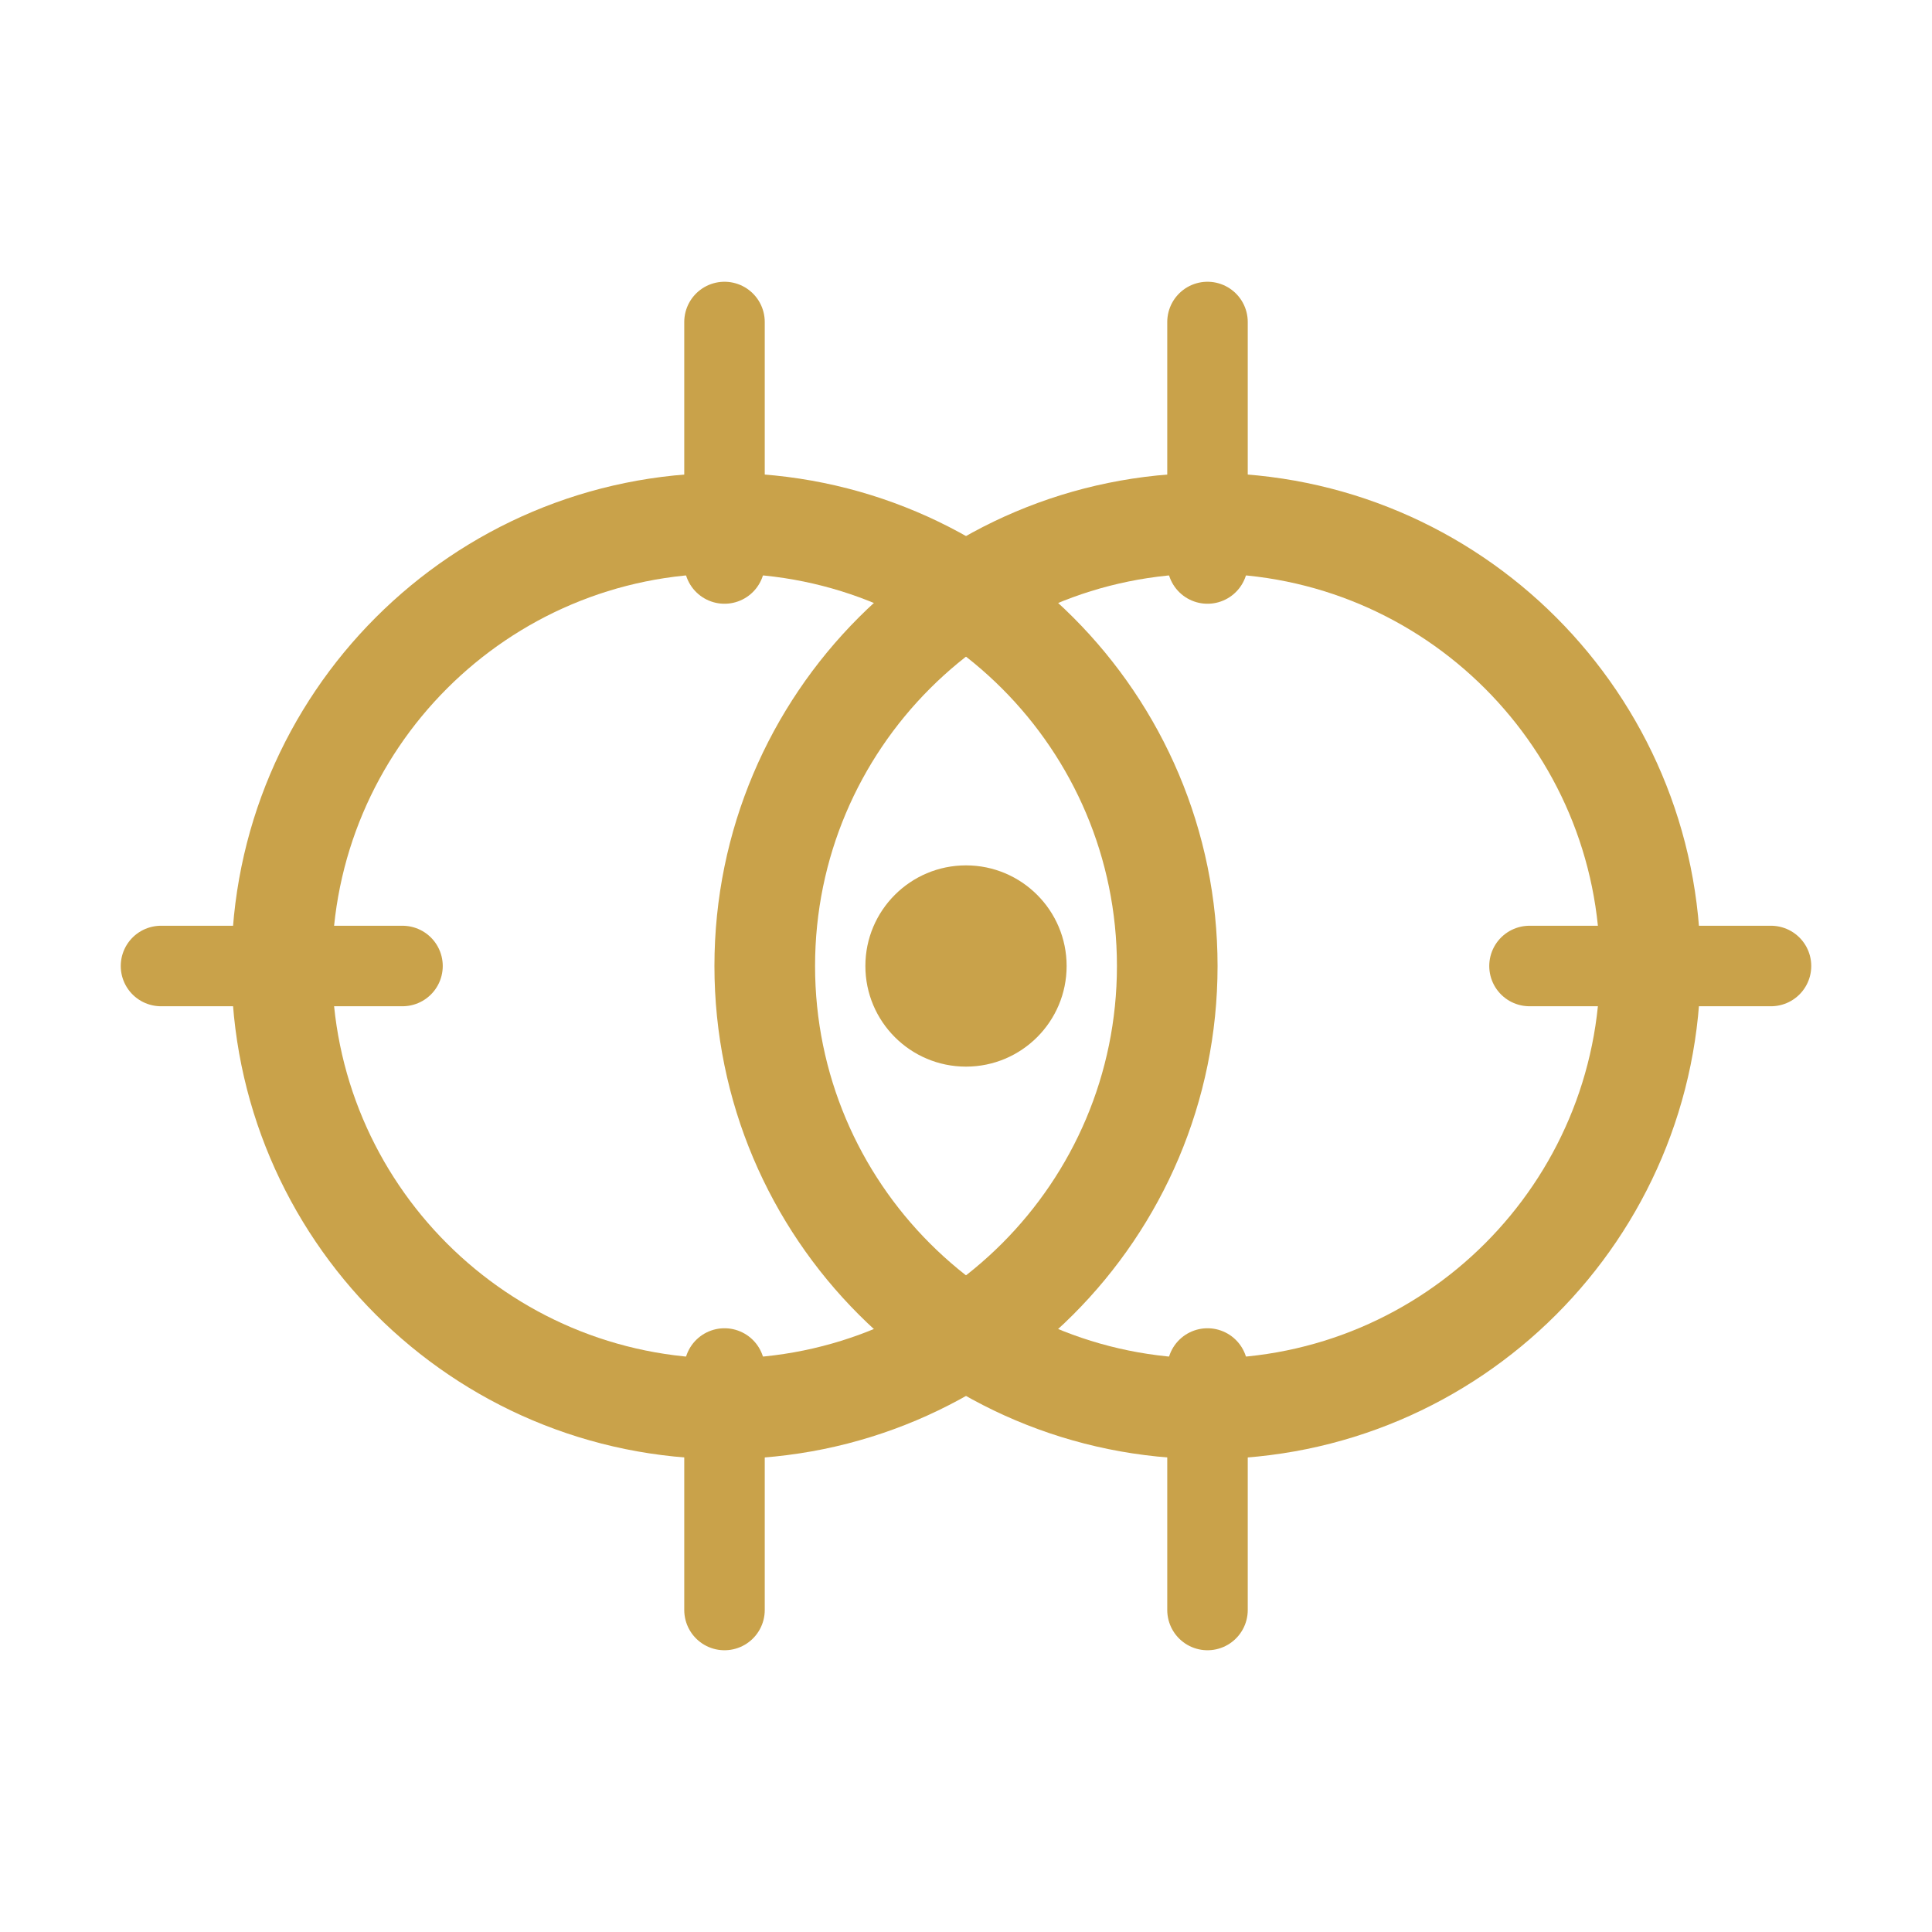
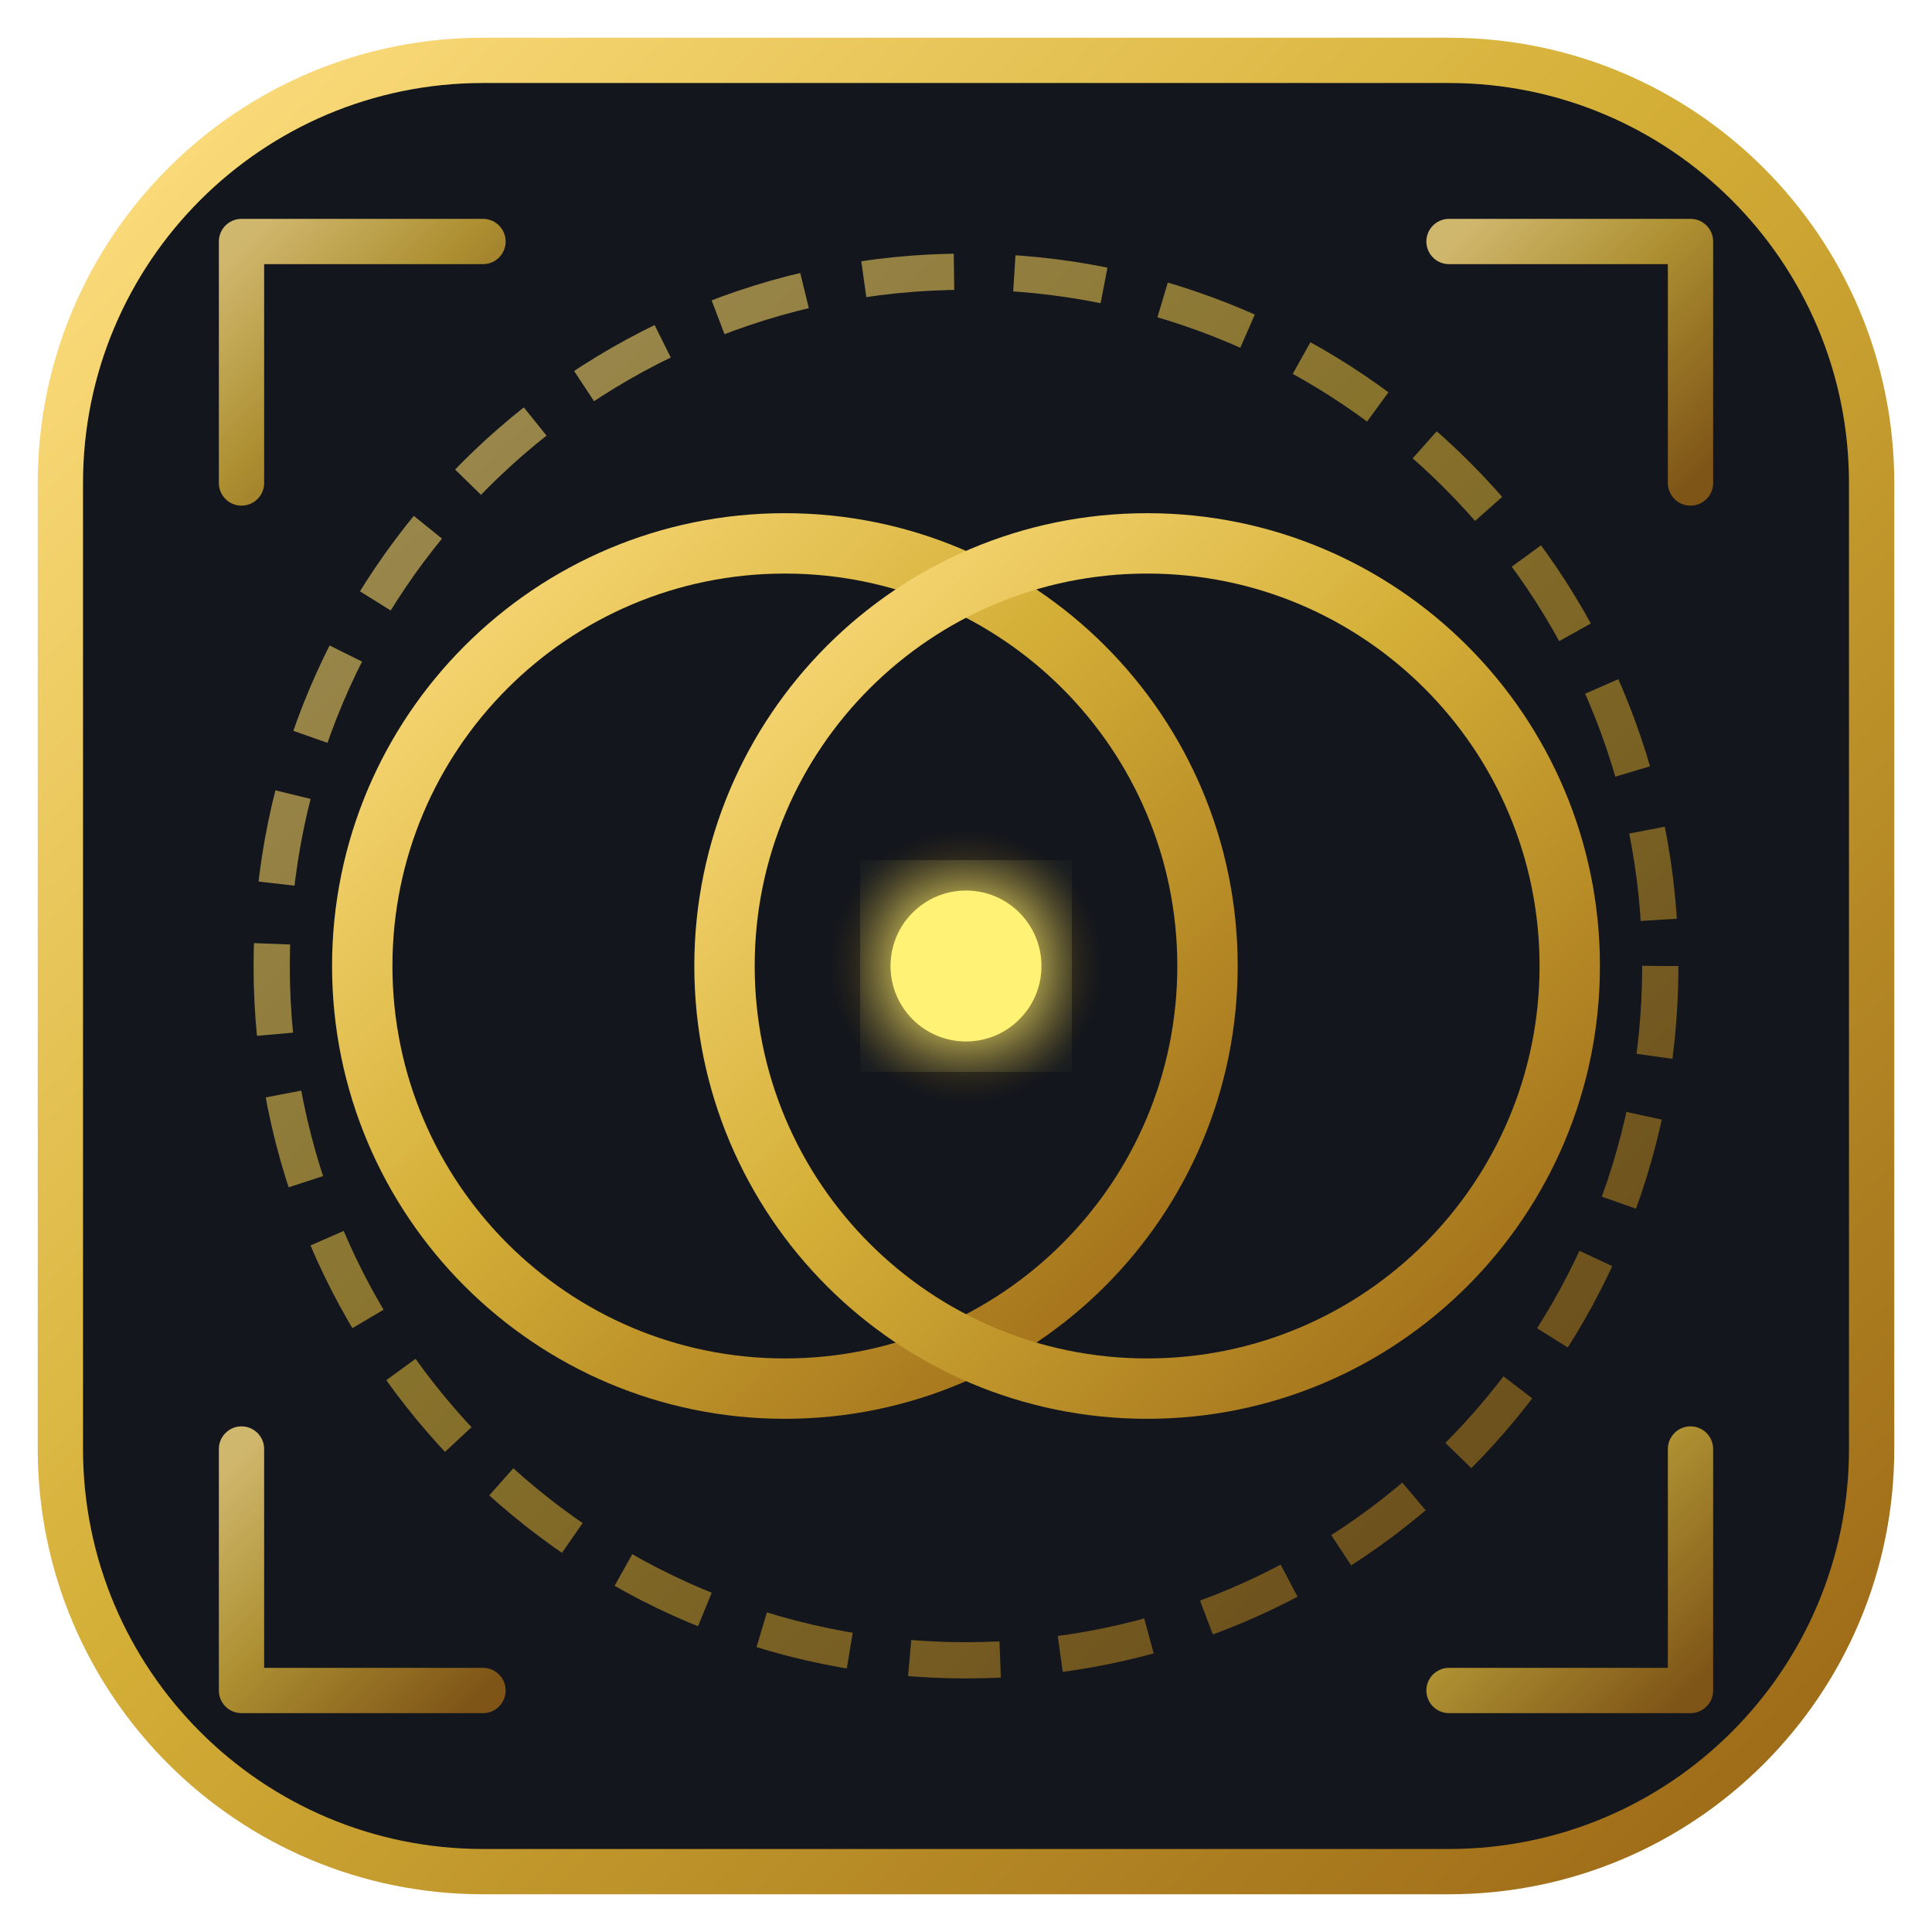
- <svg xmlns="http://www.w3.org/2000/svg" viewBox="0 0 48 48">
-   <g fill="none" stroke="#c9a24a" stroke-width="2.5">
-     <circle cx="18" cy="24" r="11" />
-     <circle cx="30" cy="24" r="11" />
+ <svg xmlns="http://www.w3.org/2000/svg" viewBox="0 0 64 64" fill="none">
+   <defs>
+     <linearGradient id="goldGrad" x1="0%" y1="0%" x2="100%" y2="100%">
+       <stop offset="0%" stop-color="#FFE082" />
+       <stop offset="45%" stop-color="#D4AF37" />
+       <stop offset="100%" stop-color="#996515" />
+     </linearGradient>
+     <radialGradient id="goldGlow" cx="50%" cy="50%" r="50%">
+       <stop offset="0%" stop-color="#FFD700" stop-opacity="0.9" />
+       <stop offset="60%" stop-color="#D4AF37" stop-opacity="0.3" />
+       <stop offset="100%" stop-color="#996515" stop-opacity="0" />
+     </radialGradient>
+     <filter id="sniperGlow" x="-20%" y="-20%" width="140%" height="140%">
+       <feGaussianBlur stdDeviation="1.5" result="blur" />
+       <feComposite in="SourceGraphic" in2="blur" operator="over" />
+     </filter>
+   </defs>
+   <rect x="2" y="2" width="60" height="60" rx="14" fill="#13161c" stroke="url(#goldGrad)" stroke-width="1.5" />
+   <circle cx="32" cy="32" r="23" stroke="url(#goldGrad)" stroke-width="1.2" stroke-dasharray="3 2" opacity="0.6" />
+   <circle cx="26" cy="32" r="14" stroke="url(#goldGrad)" stroke-width="2" />
+   <circle cx="38" cy="32" r="14" stroke="url(#goldGrad)" stroke-width="2" />
+   <g stroke="url(#goldGrad)" stroke-width="2" stroke-linecap="round">
+     <line x1="32" y1="10" x2="32" y2="18" />
+     <line x1="32" y1="46" x2="32" y2="54" />
+     <line x1="6" y1="32" x2="14" y2="32" />
+     <line x1="50" y1="32" x2="58" y2="32" />
+     <line x1="26" y1="14" x2="26" y2="19" opacity="0.7" />
+     <line x1="26" y1="45" x2="26" y2="50" opacity="0.7" />
+     <line x1="38" y1="14" x2="38" y2="19" opacity="0.7" />
+     <line x1="38" y1="45" x2="38" y2="50" opacity="0.7" />
  </g>
-   <g stroke="#c9a24a" stroke-width="2" stroke-linecap="round">
-     <path d="M18 8v6M18 34v6M30 8v6M30 34v6M4 24h6M38 24h6" />
-   </g>
-   <circle cx="24" cy="24" r="2.5" fill="#c9a24a" />
+   <path d="M8 16 V8 H16" stroke="url(#goldGrad)" stroke-width="1.5" stroke-linecap="round" stroke-linejoin="round" opacity="0.8" />
+   <path d="M56 16 V8 H48" stroke="url(#goldGrad)" stroke-width="1.5" stroke-linecap="round" stroke-linejoin="round" opacity="0.8" />
+   <path d="M8 48 V56 H16" stroke="url(#goldGrad)" stroke-width="1.5" stroke-linecap="round" stroke-linejoin="round" opacity="0.8" />
+   <path d="M56 48 V56 H48" stroke="url(#goldGrad)" stroke-width="1.5" stroke-linecap="round" stroke-linejoin="round" opacity="0.8" />
+   <circle cx="32" cy="32" r="4.5" fill="url(#goldGlow)" />
+   <circle cx="32" cy="32" r="2.5" fill="#FFF275" filter="url(#sniperGlow)" />
</svg>
